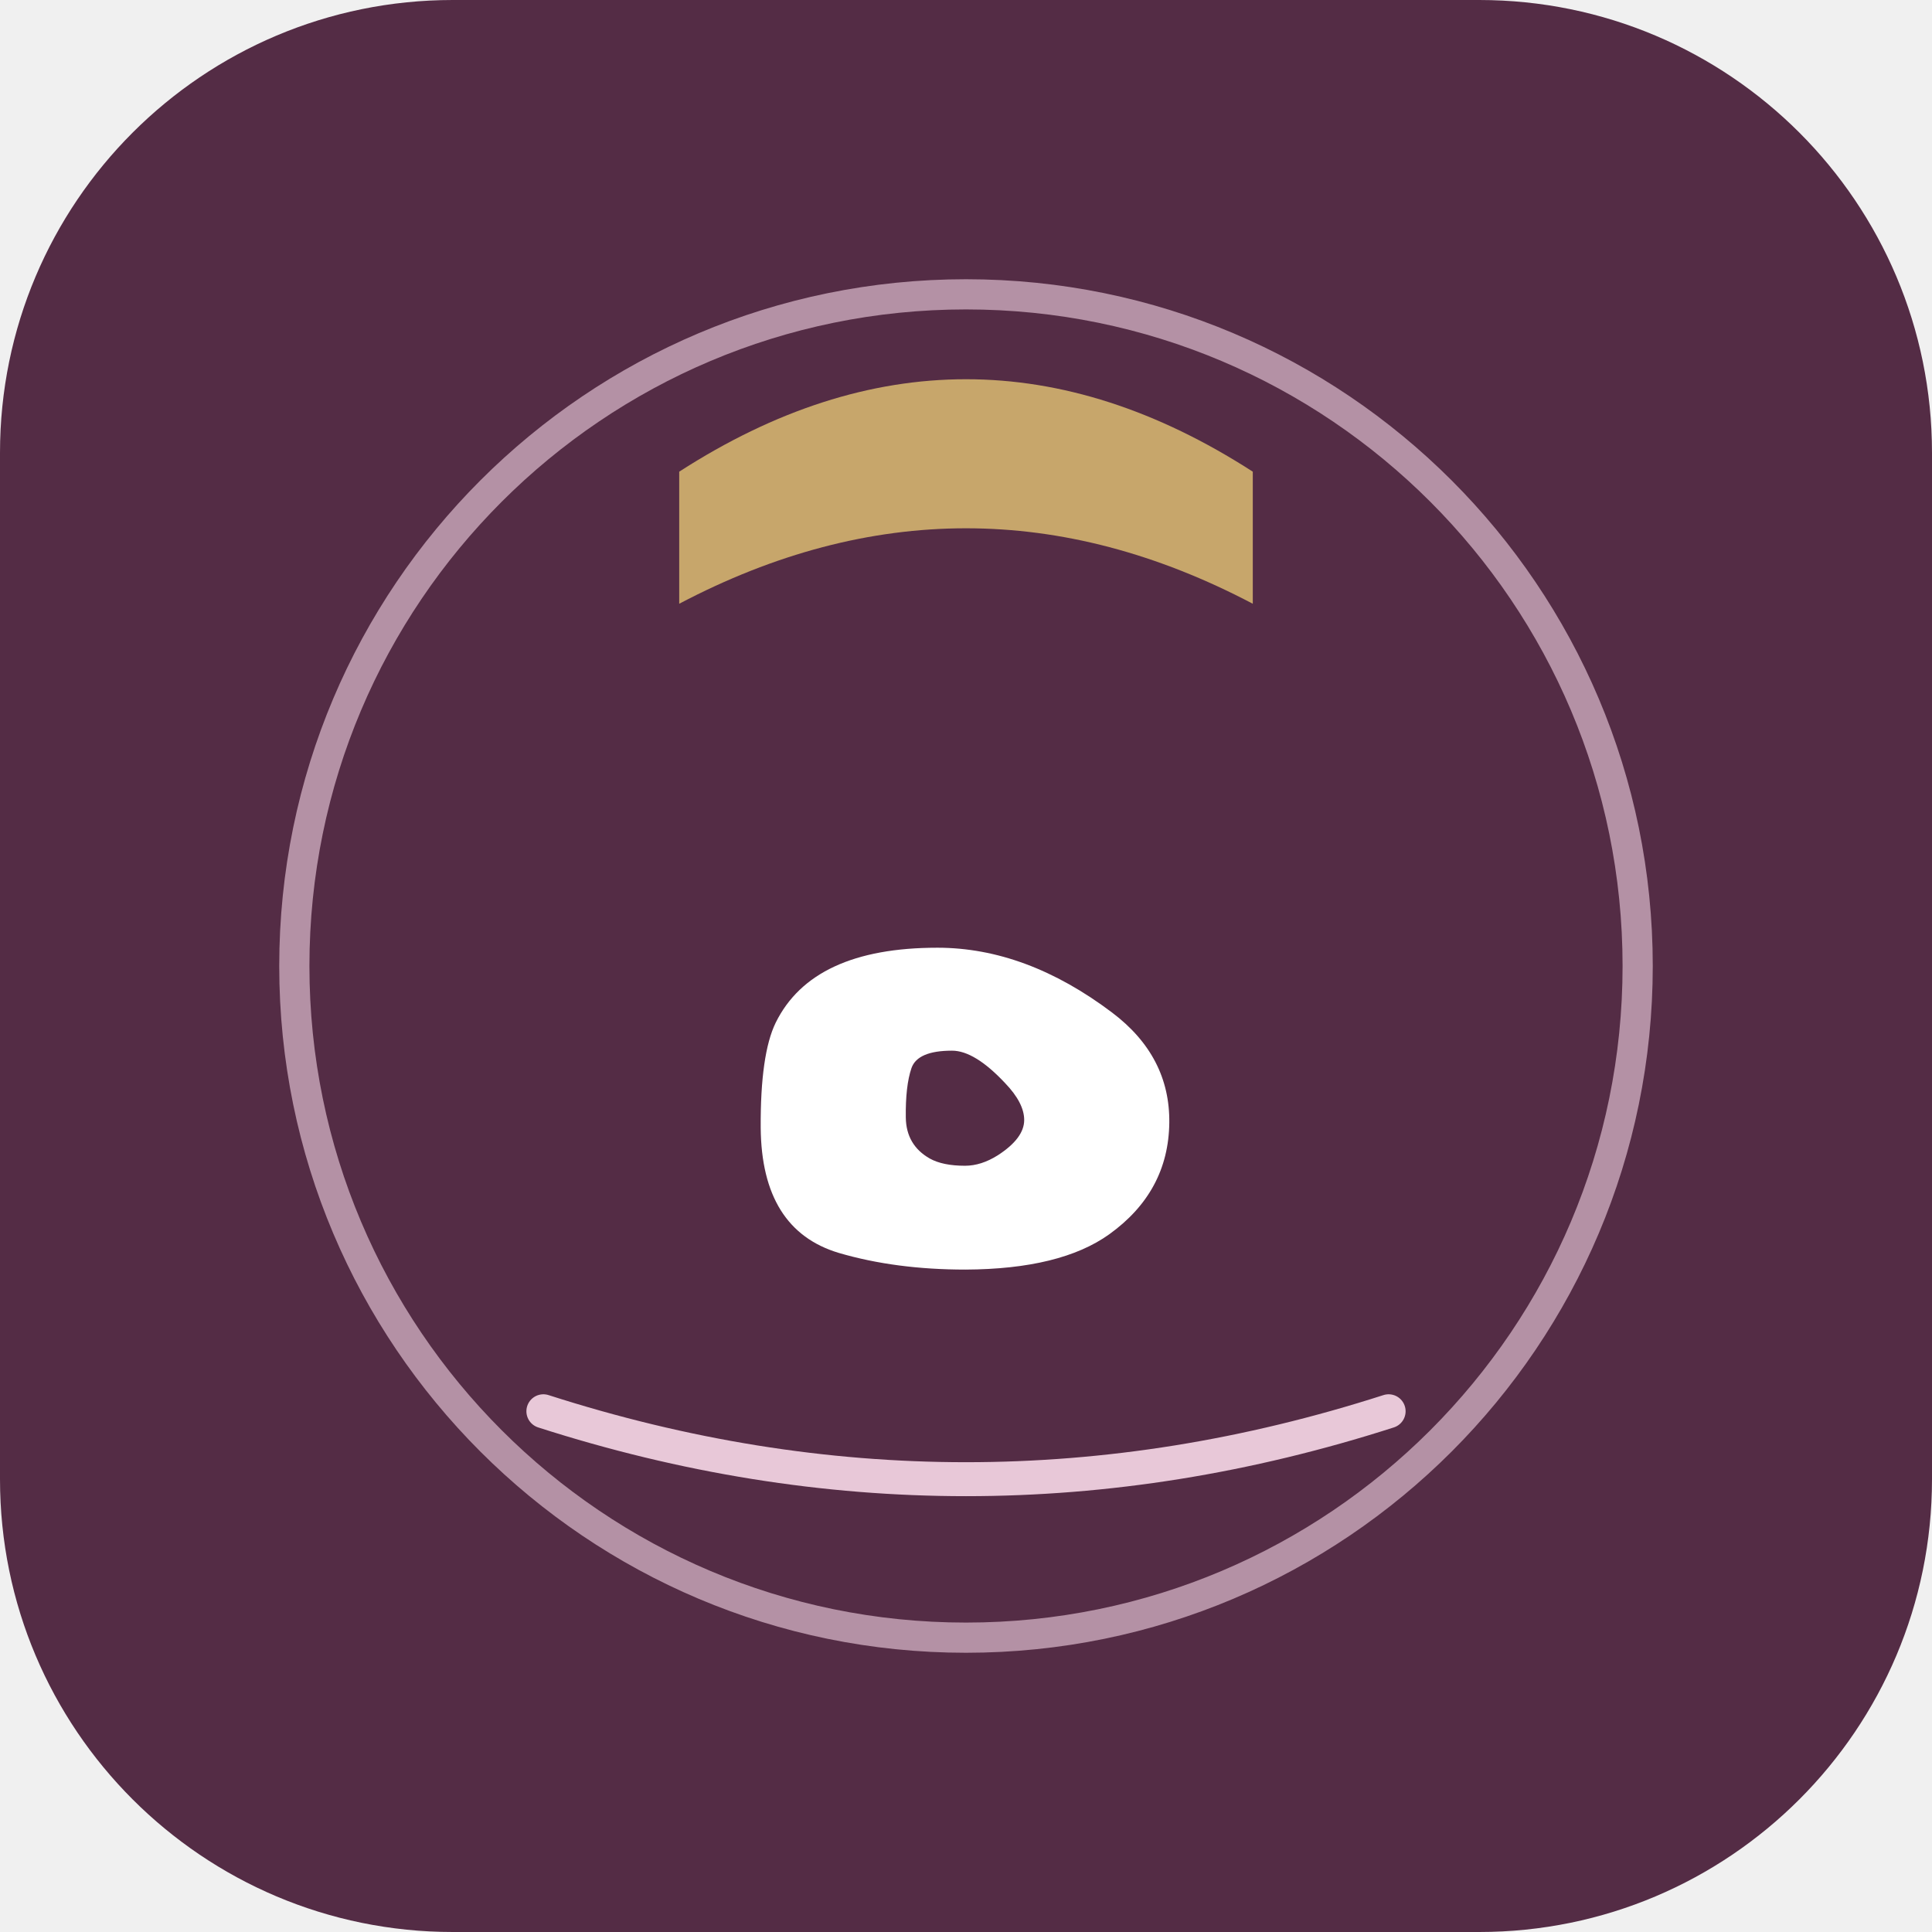
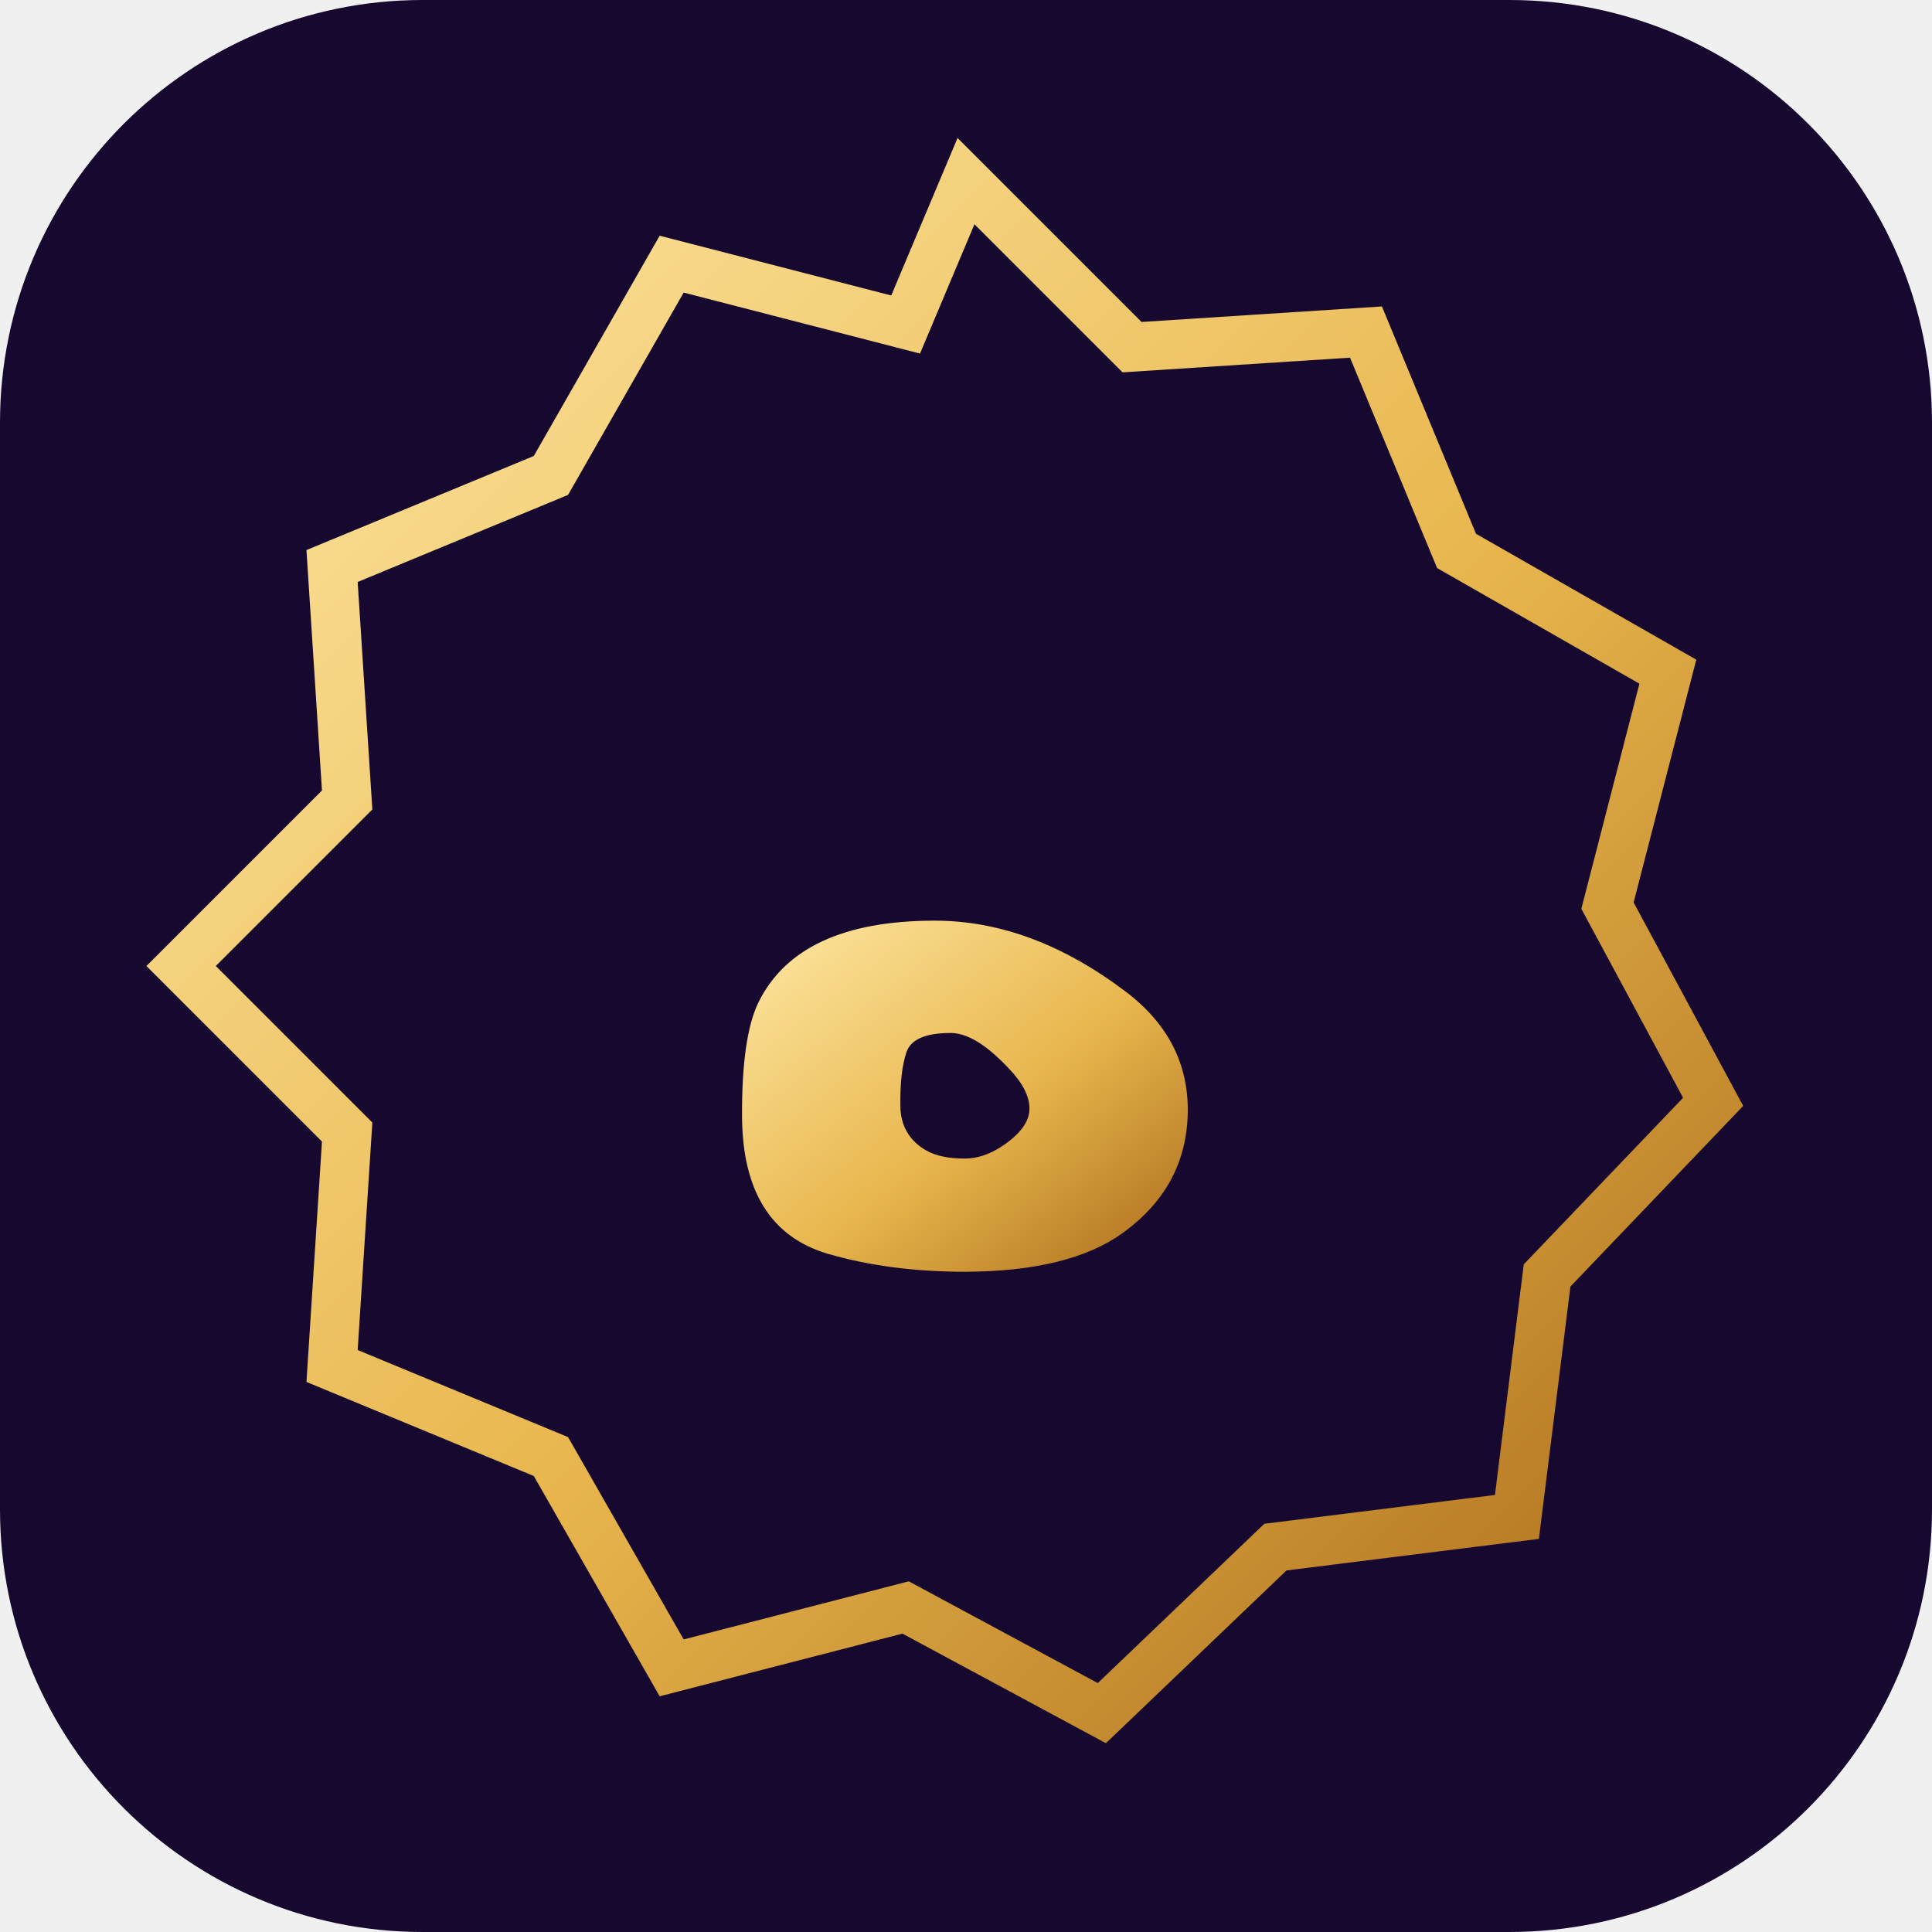
<svg xmlns="http://www.w3.org/2000/svg" viewBox="0 0 512 512">
-   <rect width="512" height="512" rx="120" fill="#542c45" />
-   <circle cx="256" cy="256" r="178" fill="none" stroke="#e8c8d8" stroke-width="8" opacity=".65" />
-   <path d="M180 125 Q256 76 332 125 L332 160 Q256 120 180 160Z" fill="#c7a66b" />
-   <text x="256" y="330" text-anchor="middle" font-size="220" font-family="sans-serif" font-weight="bold" fill="#fff">ه</text>
-   <path d="M144 374 Q256 410 368 374" stroke="#e8c8d8" stroke-width="9" fill="none" stroke-linecap="round" />
+   <defs>
+     <linearGradient id="g" x1="0" y1="0" x2="1" y2="1">
+       <stop stop-color="#ffe9a6" />
+       <stop offset=".55" stop-color="#e8b64d" />
+       <stop offset="1" stop-color="#a96a19" />
+     </linearGradient>
+   </defs>
+   <rect width="512" height="512" rx="112" fill="#17082f" />
+   <path d="M256 48 300 92 362 88 386 146 442 178 426 240 454 292 410 338 402 402 338 410 292 454 240 426 178 442 146 386 88 362 92 300 48 256 92 212 88 150 146 126 178 70 240 86Z" fill="none" stroke="url(#g)" stroke-width="13" />
+   <text x="256" y="330" text-anchor="middle" font-size="240" font-family="sans-serif" font-weight="bold" fill="url(#g)">ه</text>
</svg>
